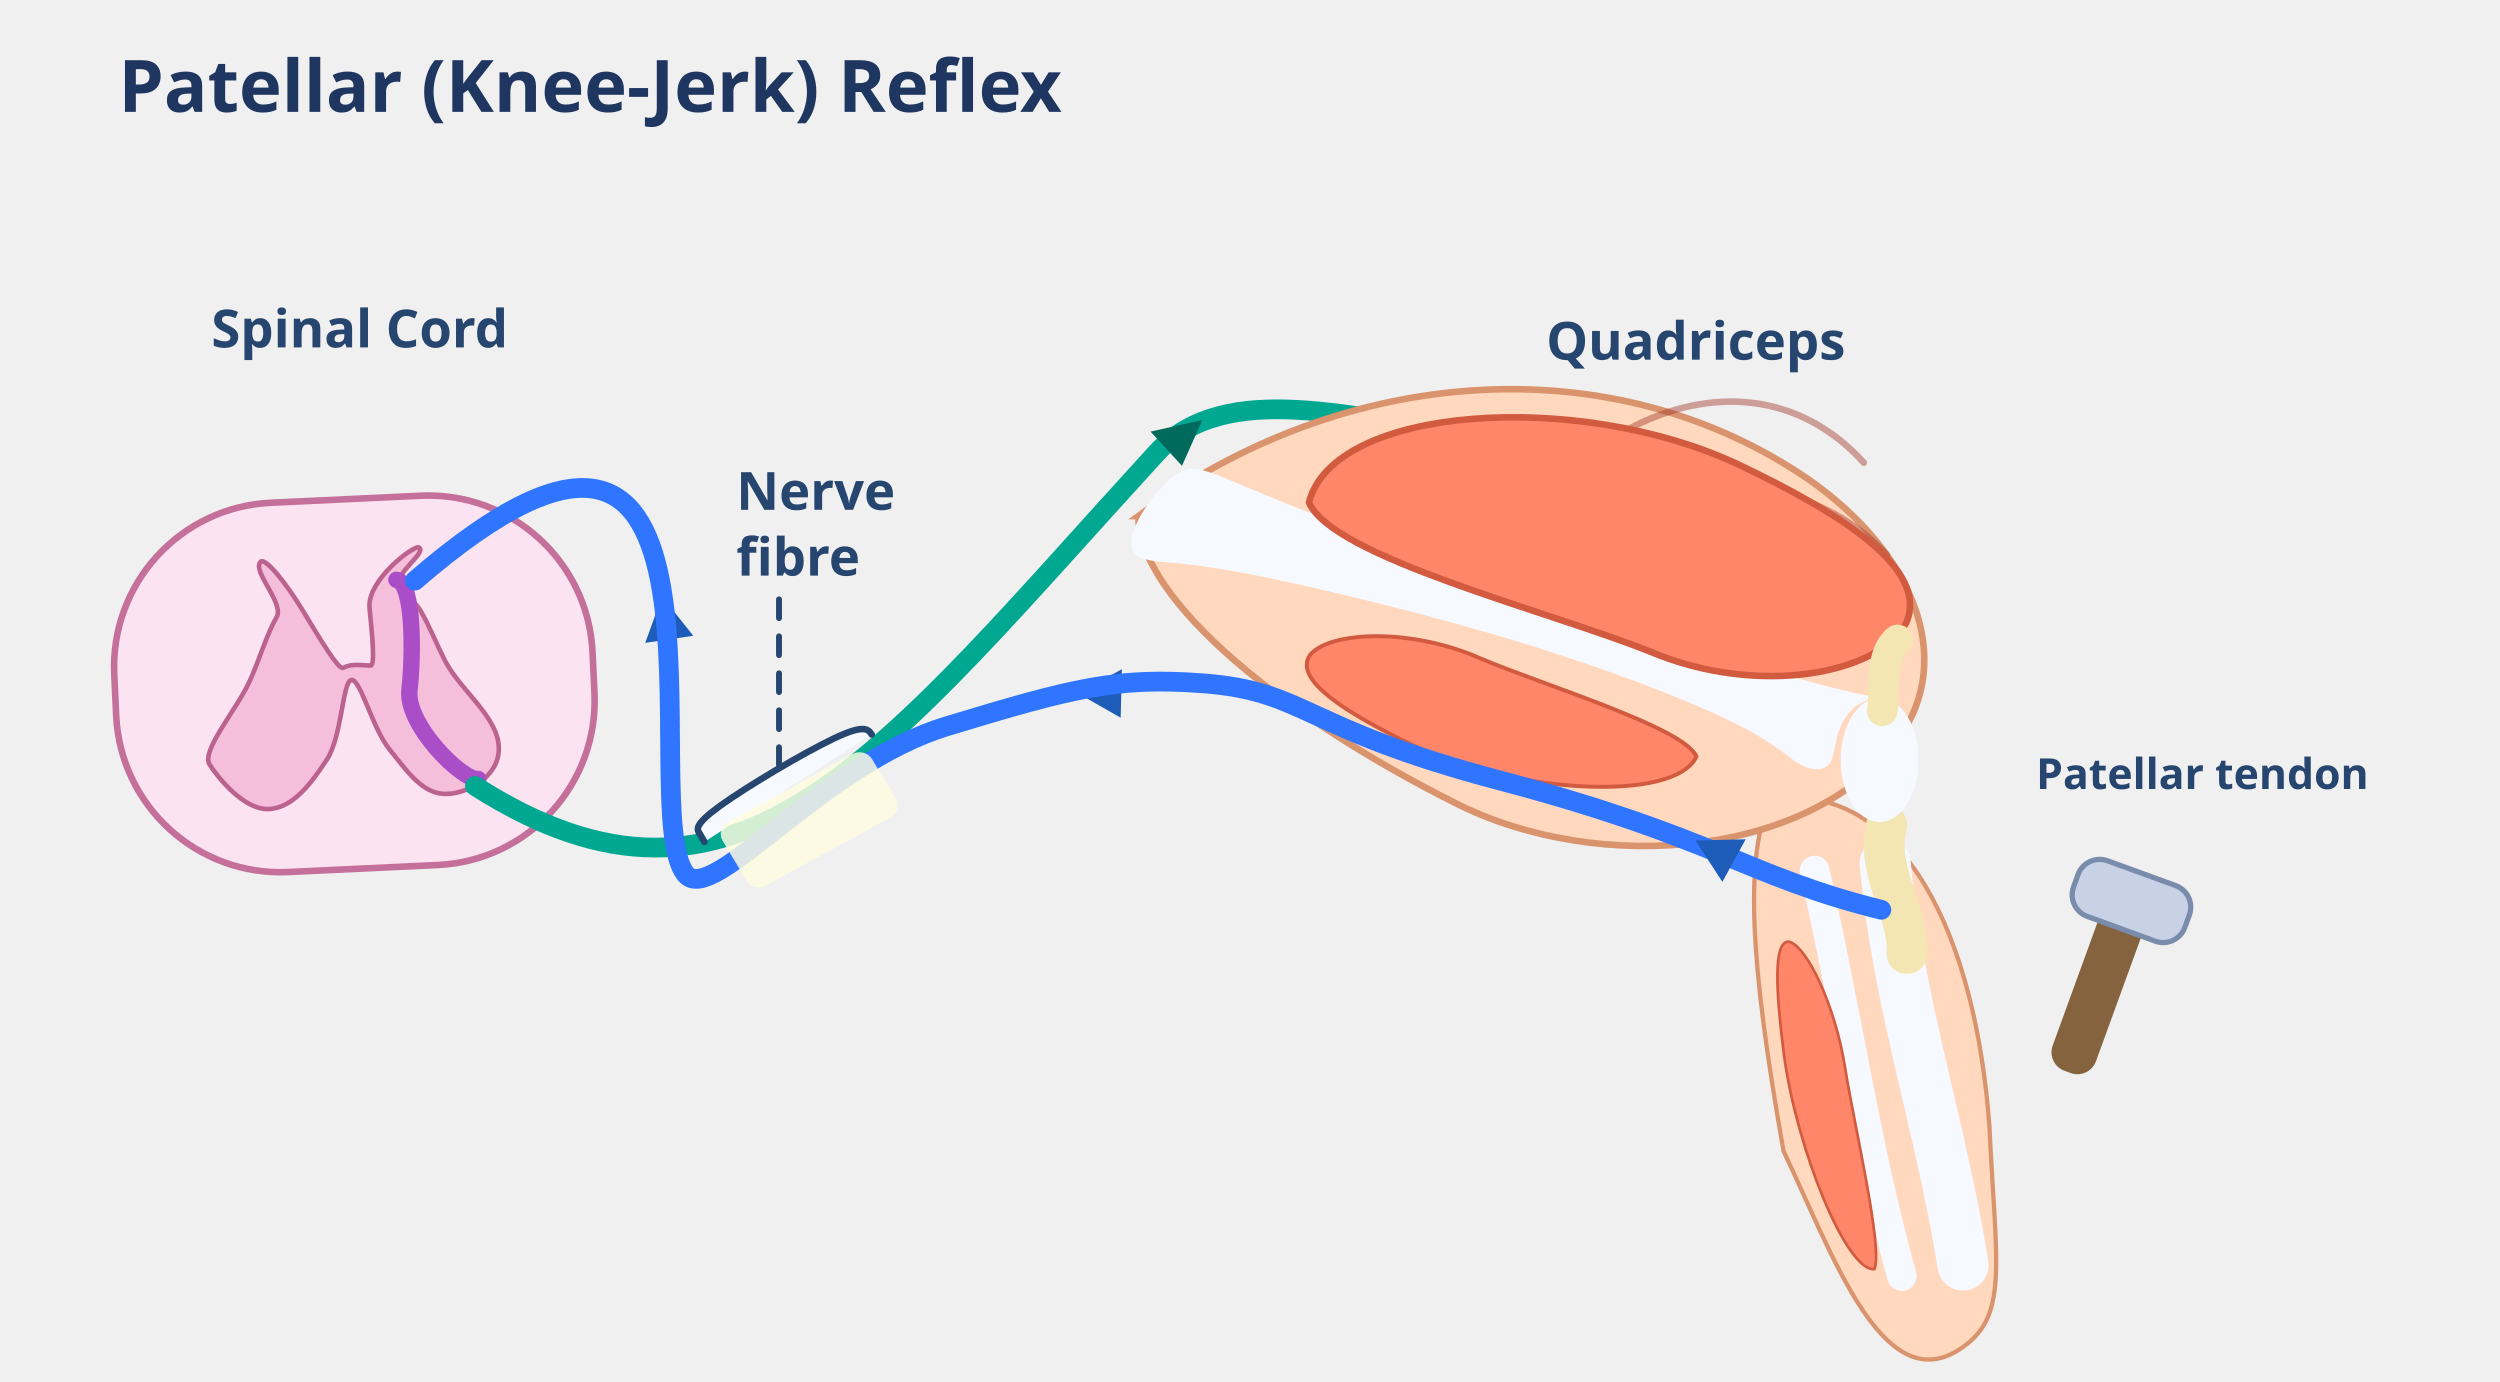
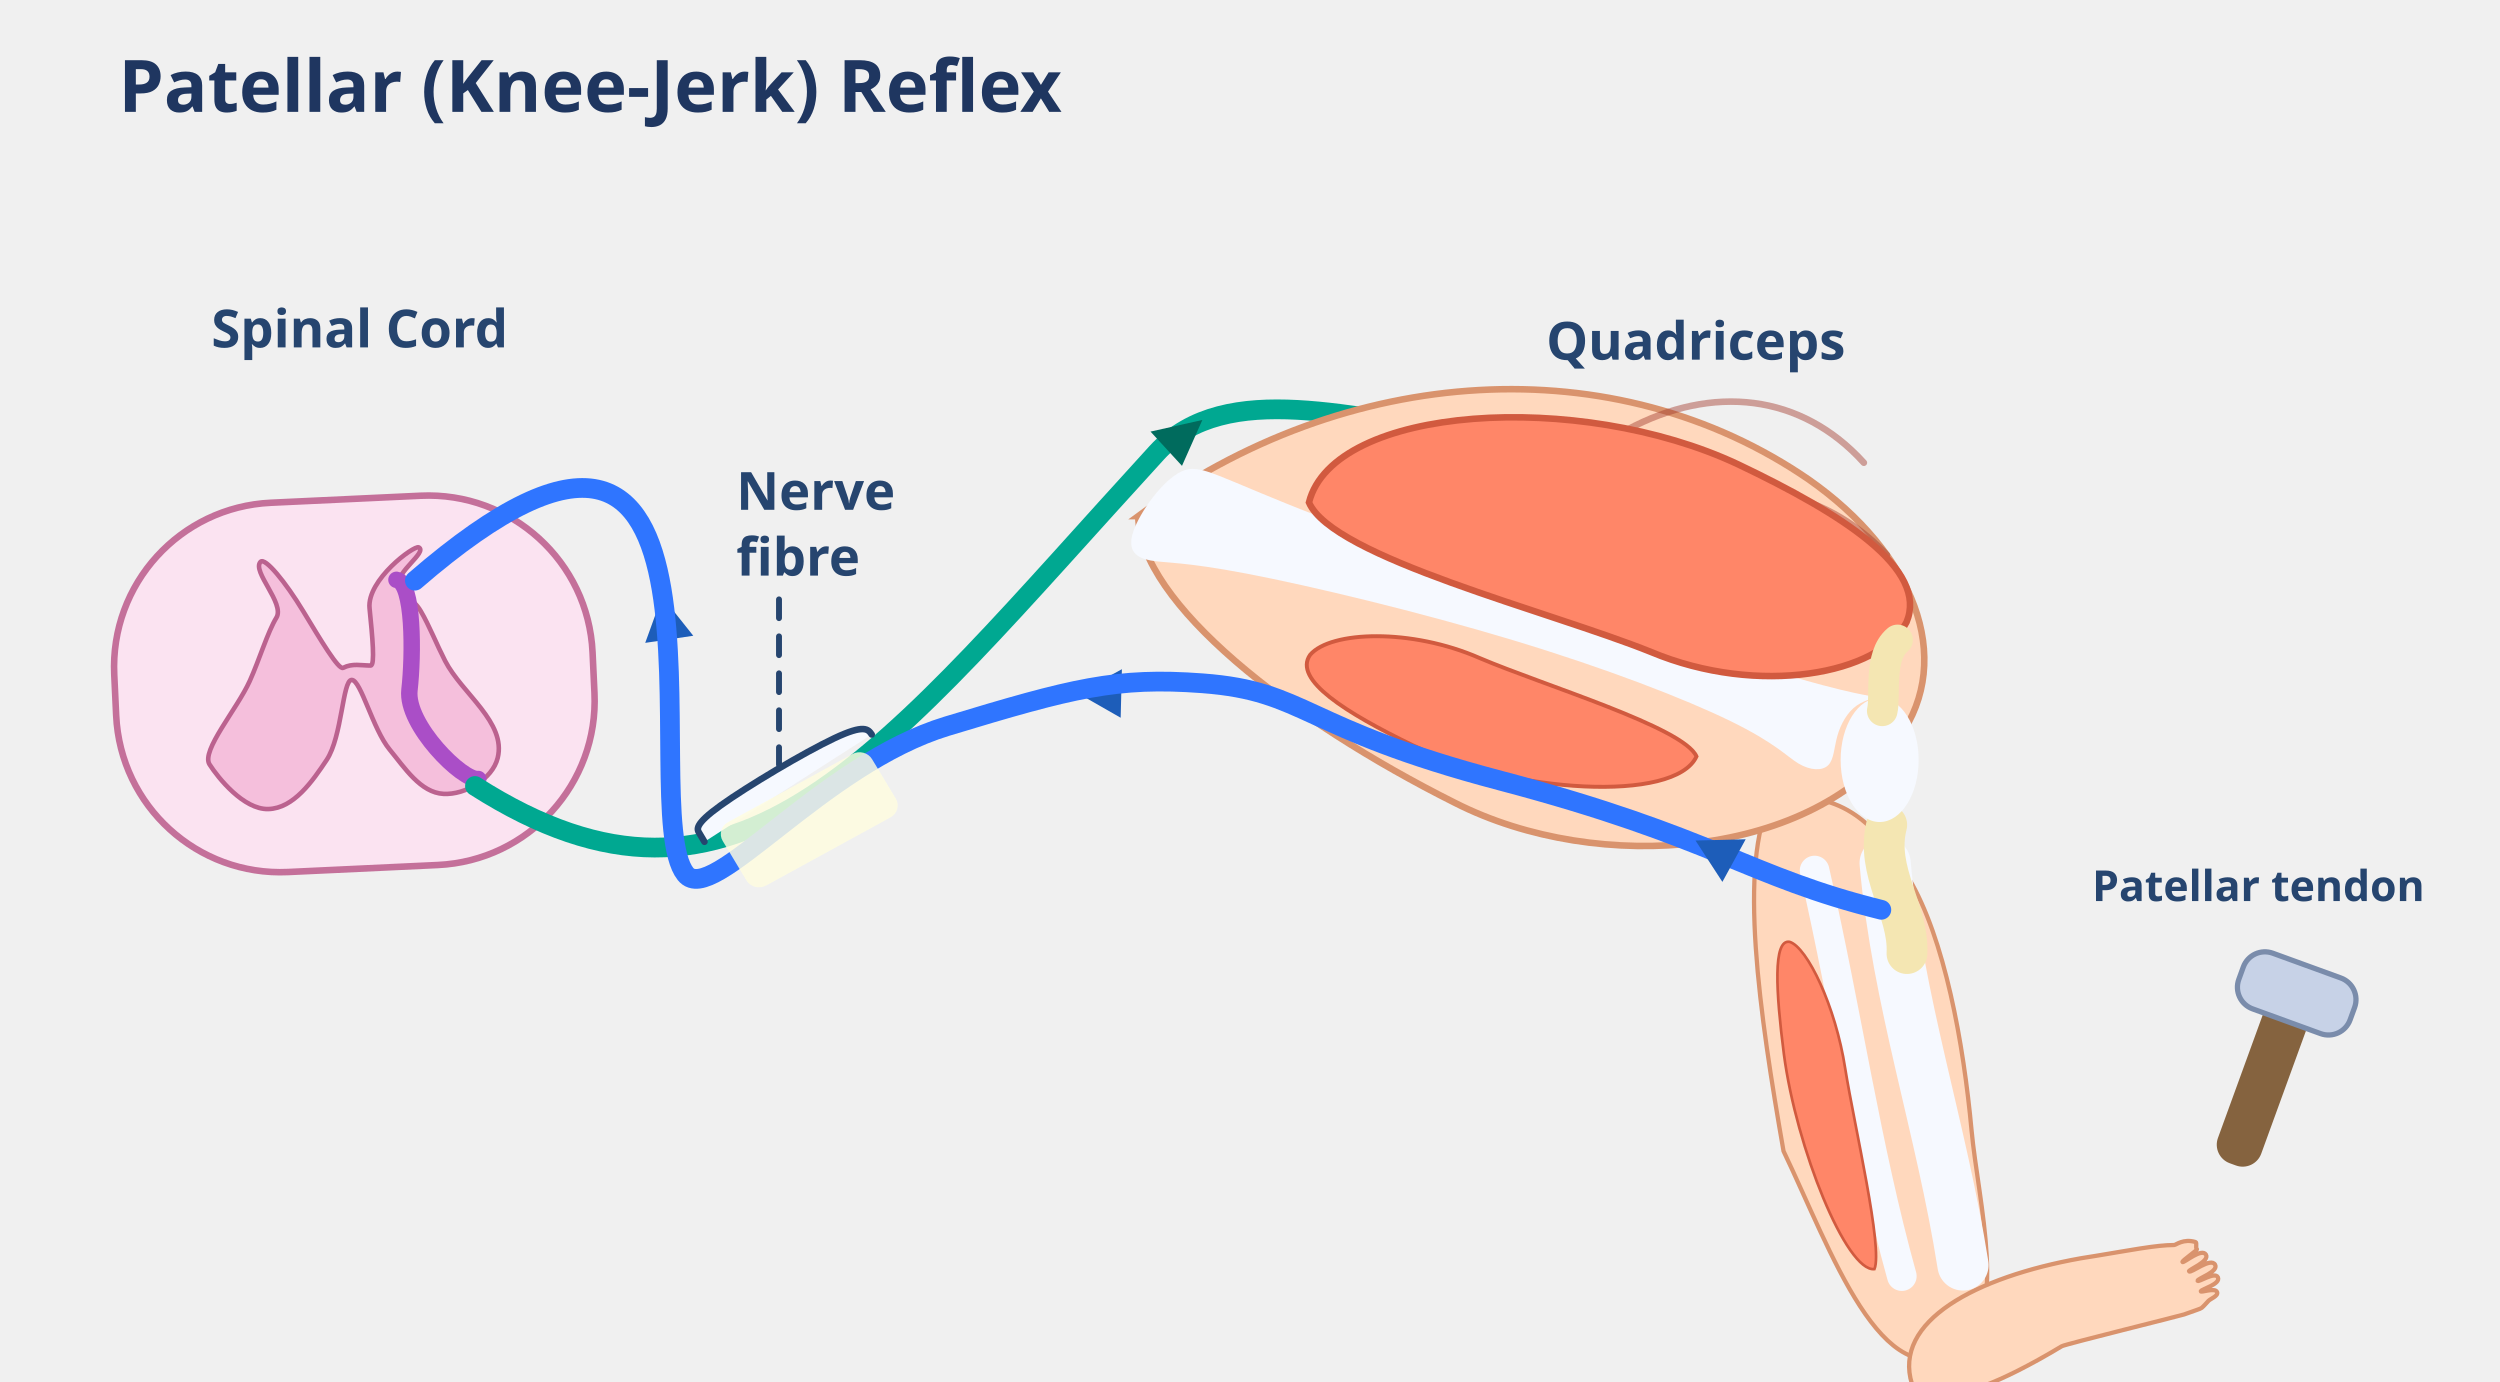
<svg xmlns="http://www.w3.org/2000/svg" id="reflexArcSvg" viewBox="0 0 760 420" aria-label="Simplified knee-jerk reflex arc diagram" version="1.1">
  <defs id="defs16">
    </defs>
  <style id="style1">
    .arc-bg {
      fill: #f8fbff;
    }

    .arc-limb {
      fill: #ffd8bd;
      stroke: #d9936d;
      stroke-width: 2;
    }

    .arc-muscle {
      fill: #ff8668;
      stroke: #d15a3f;
      stroke-width: 2;
    }

    .arc-fibers {
      fill: none;
      stroke: rgba(162, 58, 45, 0.45);
      stroke-width: 2;
      stroke-linecap: round;
    }

    .arc-bone {
      stroke: #f6f9ff;
      stroke-width: 9;
      stroke-linecap: round;
      fill: none;
    }

    .arc-bone.femur {
      stroke-width: 11;
    }

    .arc-foot {
      fill: none;
      stroke: #f6f9ff;
      stroke-width: 8;
      stroke-linecap: round;
    }

    .arc-patella {
      fill: #fff0c8;
      stroke: #d89b2f;
      stroke-width: 2;
    }

    .arc-tendon {
      fill: none;
      stroke: #f4e6b2;
      stroke-width: 6;
      stroke-linecap: round;
    }

    .arc-tuberosity {
      fill: #f6f9ff;
      stroke: #8ca1cb;
      stroke-width: 1.4;
    }

    .arc-cord {
      fill: #fbe3f1;
      stroke: #c4709a;
      stroke-width: 2;
    }

    .arc-grey {
      fill: #f5bfdc;
      stroke: #bb628f;
      stroke-width: 1.4;
    }

    .arc-path {
      fill: none;
      stroke-width: 6;
      stroke-linecap: round;
      stroke-linejoin: round;
    }

    .arc-path.sensory {
      stroke: #2f75ff;
    }

    .arc-path.relay {
      stroke: #aa4ec7;
      stroke-width: 5;
    }

    .arc-path.motor {
      stroke: #00a891;
    }

    .arc-arrow {
      fill: #1d5db9;
    }

    .arc-caption {
      fill: #26456f;
      font-size: 16px;
      font-weight: 700;
      font-family: Outfit, "Segoe UI", sans-serif;
    }

    .arc-caption.small {
      font-size: 13px;
    }

    .arc-title {
      fill: #1f3660;
      font-size: 22px;
      font-weight: 800;
      font-family: Outfit, "Segoe UI", sans-serif;
    }

    .arc-hammer-handle {
      fill: #85633f;
    }

    .arc-hammer-head {
      fill: #c7d2e7;
      stroke: #7a8cab;
      stroke-width: 1.6;
    }

    #reflexImpulseDot {
      fill: #ffd24a;
      stroke: #ffffff;
      stroke-width: 2;
      opacity: 0;
      filter: drop-shadow(0 0 9px rgba(255, 190, 60, 0.95));
    }
  </style>
  <rect x="0" y="0" width="760" height="420" class="arc-bg" id="rect1" style="fill:#f8fbff;fill-opacity:0.023" />
-   <path d="m 538.562,242.691 c 40.504,-4.885 62.058,42.634 66.213,99.629 2.077,43.311 6.139,58.349 -9.439,68.119 -23.368,14.656 -38.603,-30.085 -53.14,-60.496 -7.27,-41.525 -14.019,-87.711 -3.633,-107.252 z" class="arc-limb" id="path1-0" style="fill:#ffd8bd;stroke:#d9936d;stroke-width:1.3" />
  <g id="lowerLegGroup" transform="rotate(-1.393892,-56.12528,1409.499)">
+     <path d="m 538.562,242.691 c 20.252,-2.443 30.72,5.887 41.691,24.28 10.971,18.393 16.663,50.339 19.087,76.513 2.062,22.263 11.574,57.184 -4.005,66.955 -23.368,14.656 -38.603,-30.085 -53.14,-60.496 -7.27,-41.525 -14.019,-87.711 -3.633,-107.252 z" class="arc-limb" id="path1-0" style="fill:#ffd8bd;stroke:#d9936d;stroke-width:1.3" transform="rotate(1.393892,-56.12528,1409.499)" />
+     <path d="m 605.096,436.529 c -5.447,-19.2 20.128,-32.01 52.235,-36.954 1.529,-0.202 2.995,-0.403 4.402,-0.599 1.406,-0.196 2.753,-0.388 4.043,-0.574 1.29,-0.185 2.525,-0.364 3.706,-0.535 5.26,-0.758 7.381,-1.026 9.309,-1.236 0.898,-0.098 1.753,-0.18 2.57,-0.244 0.817,-0.065 1.596,-0.111 2.34,-0.138 0.744,-0.027 1.453,-0.034 2.13,-0.018 0.516,0.012 2.814,-1.94 6.496,-0.747 0.521,0.169 -0.131,1.911 0.352,2.14 0.483,0.229 -4.893,3.557 -4.441,3.851 0.452,0.293 5.923,-4.243 7.159,-2.086 1.199,2.092 -5.668,4.534 -5.257,4.97 0.617,0.654 6.738,-4.251 7.973,-1.821 1.089,2.144 -5.567,4.09 -5.445,4.731 0.122,0.641 5.389,-2.81 6.2,-0.887 0.864,2.049 -4.996,3.444 -5.285,4.071 -0.289,0.627 4.377,-1.141 4.93,0.413 0.415,1.168 -2.059,1.968 -2.677,2.581 -0.618,0.613 -1.383,1.495 -2.134,2.101 -0.35,0.282 -2.235,0.791 -5.395,1.863 -1.064,0.361 -36.366,8.167 -37.393,8.75 -40.529,23.01 -43.329,11.21 -45.818,10.37 z" class="arc-limb" id="path1-0-7" style="fill:#ffd8bd;stroke:#d9936d;stroke-width:1.3;stroke-dasharray:none" />
    <path d="m 579.301,279.759 c 8.97,44.458 13.556,84.358 23.517,123.915" class="arc-bone tibia" id="path6" />
    <path d="m 600.796,278.021 c 2.683,41.729 15.161,80.959 20.691,122.719" class="arc-bone fibula" id="path7" style="stroke-width:15.553;stroke-dasharray:none" />
    <path d="m 601.57,266.415 c -4,14 6.196,26.272 5.196,39.272" class="arc-tendon" id="path9" style="stroke-width:12.4;stroke-dasharray:none" />
    <path d="m 569.833,385.812 c -8.499,0.947 -23.774,-36.783 -27.519,-65.309 -2.438,-18.947 -3.406,-35.051 1.734,-34.184 5.343,1.646 13.961,19.514 16.895,38.526 2.877,17.876 11.524,54.542 8.89,60.967 z" class="arc-muscle" id="path2-0-9" style="fill:#ff8668;stroke:#d15a3f;stroke-width:0.821" transform="rotate(1.393892,-56.12528,1409.499)" />
  </g>
  <g id="reflexHammer" class="arc-hammer" transform="translate(-15.22258,41.49272)">
-     <rect x="646" y="232" width="14" height="54" rx="6" class="arc-hammer-handle" transform="rotate(20,653,259)" id="rect9" />
-     <rect x="684.674" y="-17.431" width="36" height="18" rx="7" class="arc-hammer-head" transform="rotate(20)" id="rect10" />
+     <rect x="752.024" y="2.264" width="14" height="54" rx="6" class="arc-hammer-handle" transform="rotate(20)" id="rect9" />
+     <rect x="741.496" y="-8.208" width="36" height="18" rx="7" class="arc-hammer-head" transform="rotate(20)" id="rect10" />
  </g>
  <rect x="156.526" y="-170.649" width="112.383" height="145.565" rx="50" class="arc-cord" id="rect11" transform="rotate(87.31457)" />
  <path d="m 75.939,206.992 c 2.86,-6.34 5.458,-14.921 8.093,-19.234 2.635,-4.312 -7.551,-14.088 -4.825,-16.963 1.363,-1.438 7.584,6.131 12.963,15.009 5.38,8.877 10.766,17.934 12.153,17.216 2.775,-1.438 5.564,-0.695 8.346,-0.695 1.391,0 0.535,-8.799 -0.326,-17.419 -0.861,-8.62 13.585,-19.226 14.957,-18.508 2.744,1.438 -7.274,7.714 -5.888,11.38 1.797,4.753 3.977,3.724 6.518,8.037 2.541,4.312 4.821,10.114 7.385,15.094 5.123,9.949 18.682,18.667 15.976,29.525 -1.589,6.376 -9.857,11.238 -16.42,10.907 -7.066,-0.356 -11.898,-8.011 -16.409,-13.462 -5.127,-6.195 -8.762,-21.182 -11.544,-21.182 -2.781,0 -2.901,17.246 -7.607,24.315 -4.288,6.441 -10.03,14.752 -17.766,14.942 -7.472,0.184 -15.214,-9.448 -17.848,-13.573 -2.635,-4.125 8.378,-16.824 12.241,-25.388 z" class="arc-grey" id="path11" />
  <path id="relayImpulsePath" d="m 120.522,176.266 c 5.308,0.706 5.154,22.92 3.957,33.5 -1.196,10.581 16.222,27.764 20.902,27.045" class="arc-path relay" />
  <path id="motorImpulsePath" d="m 144.391,238.938 c 80.536,51.466 123.635,-9.954 207.25,-101.291 21.182,-23.138 61.443,-9.469 93.881,-6.519" class="arc-path motor" />
  <circle id="reflexImpulseDot" cx="556.612" cy="287.668" r="6" />
  <polygon points="476,198 463,190 463,205 " class="arc-arrow" id="polygon12-2" transform="rotate(19.88528,356.8668,-560.9325)" style="fill:#1d5db9" />
  <polygon points="476,198 463,190 463,205 " class="arc-arrow" id="polygon12-2-3" transform="rotate(-60.25258,413.2117,316.9911)" style="fill:#1d5db9" />
-   <text x="618.98" y="239.862" class="arc-caption small" id="text13">Patellar tendon</text>
+   <text x="636.011" y="273.924" class="arc-caption small" id="text13">Patellar tendon</text>
  <text x="64.243" y="105.606" class="arc-caption" id="text15">Spinal Cord</text>
  <text x="36" y="34" class="arc-title" id="text16">Patellar (Knee-Jerk) Reflex</text>
  <polygon points="405,206 407,220 420,212 " class="arc-arrow" id="polygon11" transform="rotate(-34.45078,256.7553,257.6978)" style="fill:#006b5d;fill-opacity:0.998" />
  <g id="g12">
    <path d="m 346.017,156.898 c 63.295,-46.778 144.903,-51.69 203.895,-11.088 31.726,22.23 44.593,54.179 27.455,78.402 -25.707,36.334 -91.194,42.173 -135.074,19.845 -50.078,-25.085 -95.805,-60.723 -96.275,-87.159 z" class="arc-limb" id="path1" />
    <path d="m 515.735,229.962 c -6.508,14.203 -55.844,11.228 -86.339,-3.432 -20.212,-9.816 -36.428,-19.917 -31.118,-27.464 6.231,-7.309 30.802,-8.101 51.509,0.972 19.572,8.344 62.112,21.092 65.948,29.924 z" class="arc-muscle" id="path2-0" style="fill:#ff8668;stroke:#d15a3f;stroke-width:1.203" />
    <path d="m 494.612,130.668 c 26,-14 53,-11 72,10" class="arc-fibers" id="path3" />
    <path d="m 500.612,156.668 c 26,-13 53,-9 73,12" class="arc-fibers" id="path4" />
    <path d="m 508.612,183.668 c 24,-11 49,-6 66,11" class="arc-fibers" id="path5" />
    <ellipse cx="571.409" cy="231.018" class="arc-patella" id="circle5" rx="11.858" ry="18.877" style="fill:#f6f9ff;fill-opacity:1;stroke:#c7d2e7;stroke-opacity:0" />
    <text x="470.054" y="109.336" class="arc-caption" id="text12">Quadriceps</text>
    <path style="display:inline;opacity:1;fill:#f6f9ff;fill-opacity:1;stroke:none;stroke-width:1.8;stroke-linecap:round;stroke-dasharray:5.4, 5.4;stroke-dashoffset:0.36;stroke-opacity:1" d="M 526.41,200.192 C 493.071,189.788 433.802,169.611 401.802,157.316 369.803,145.021 365.074,140.607 359.242,143.287 c -5.832,2.68 -12.768,12.453 -14.738,18.364 -1.97,5.911 1.025,7.96 5.359,8.749 4.335,0.788 10.01,0.315 29.32,4.02 19.31,3.704 52.254,11.586 80.707,20.177 28.453,8.591 52.412,17.891 66.126,24.59 13.714,6.699 17.182,10.798 20.729,12.926 3.547,2.128 7.172,2.286 8.985,0.552 1.813,-1.734 1.813,-5.359 2.837,-8.985 1.025,-3.626 3.074,-7.251 5.911,-9.221 2.837,-1.97 6.463,-2.286 4.571,-2.759 -1.892,-0.473 -9.3,-1.103 -42.639,-11.507 z" id="path12" />
  </g>
  <path d="m 397.927,152.742 c 7.498,-29.653 82.183,-34.263 130.414,-11.596 31.983,15.22 58.002,31.861 51.234,48.014 -8.193,15.874 -45.021,22.695 -77.63,9.058 -30.784,-12.427 -96.824,-28.718 -104.018,-45.476 z" class="arc-muscle" id="path2" />
  <path id="sensoryImpulsePath" d="m 571.927,276.58 c -40.63,-10.057 -50.526,-22.046 -115.902,-39.294 -60.433,-15.944 -58.839,-27.199 -90.481,-29.569 -26.167,-1.96 -39.5,1.48 -77.635,13.033 -38.135,11.554 -71.549,55.004 -79.52,44.939 -15.943,-20.129 23.961,-181.188 -82.266,-89.169" class="arc-path sensory" />
  <polygon points="463,205 476,198 463,190 " class="arc-arrow" id="polygon12" transform="rotate(-33.04599,599.6465,134.393)" />
  <path d="m 576.858,194.537 c -5.9,4.922 -3.552,17.01 -4.654,21.558" class="arc-tendon" id="path9-0" style="fill:none;stroke:#f4e6b2;stroke-width:9.306;stroke-linecap:round;stroke-dasharray:none" />
  <g id="g13">
    <text x="223.842" y="154.973" class="arc-caption" id="text12-6" style="font-weight:700;font-size:16px;font-family:Outfit, 'Segoe UI', sans-serif;fill:#26456f">
      <tspan id="tspan1" x="223.842" y="154.973">Nerve</tspan>
      <tspan id="tspan2" x="223.842" y="174.973">fibre</tspan>
    </text>
    <path style="fill:#f6f9ff;fill-opacity:1;stroke:#26456f;stroke-width:2;stroke-linecap:round;stroke-dasharray:none;stroke-opacity:1" d="m 270.628,219.64 c -0.37,-1.899 -0.741,-3.799 -10.873,-3.472 -10.132,0.327 -30.026,2.88 -39.827,5.013 -9.801,2.133 -9.509,3.846 -9.314,5.14 0.195,1.294 0.292,2.168 0.389,3.042" id="path8" transform="rotate(-23.41071,276.6159,235.0316)" />
    <rect style="opacity:0.827;fill:#fffddf;fill-opacity:1;stroke:#26456f;stroke-width:0;stroke-linecap:round;stroke-dasharray:none;stroke-opacity:1" id="rect8" width="51.762" height="22.466" x="56.477" y="325.801" rx="4.336" ry="4.234" transform="matrix(0.8770547,-0.4803905,0.5156154,0.8568202,0,0)" />
    <path style="opacity:1;fill:none;fill-opacity:0.493;stroke:#26456f;stroke-width:1.8;stroke-linecap:round;stroke-dasharray:5.4, 5.4;stroke-dashoffset:0.36;stroke-opacity:1" d="m 236.818,230.456 c 0,-16.259 0,-32.518 0,-48.777" id="path10" transform="matrix(1,0,0,1.040799,0,-7.397481)" />
  </g>
</svg>
